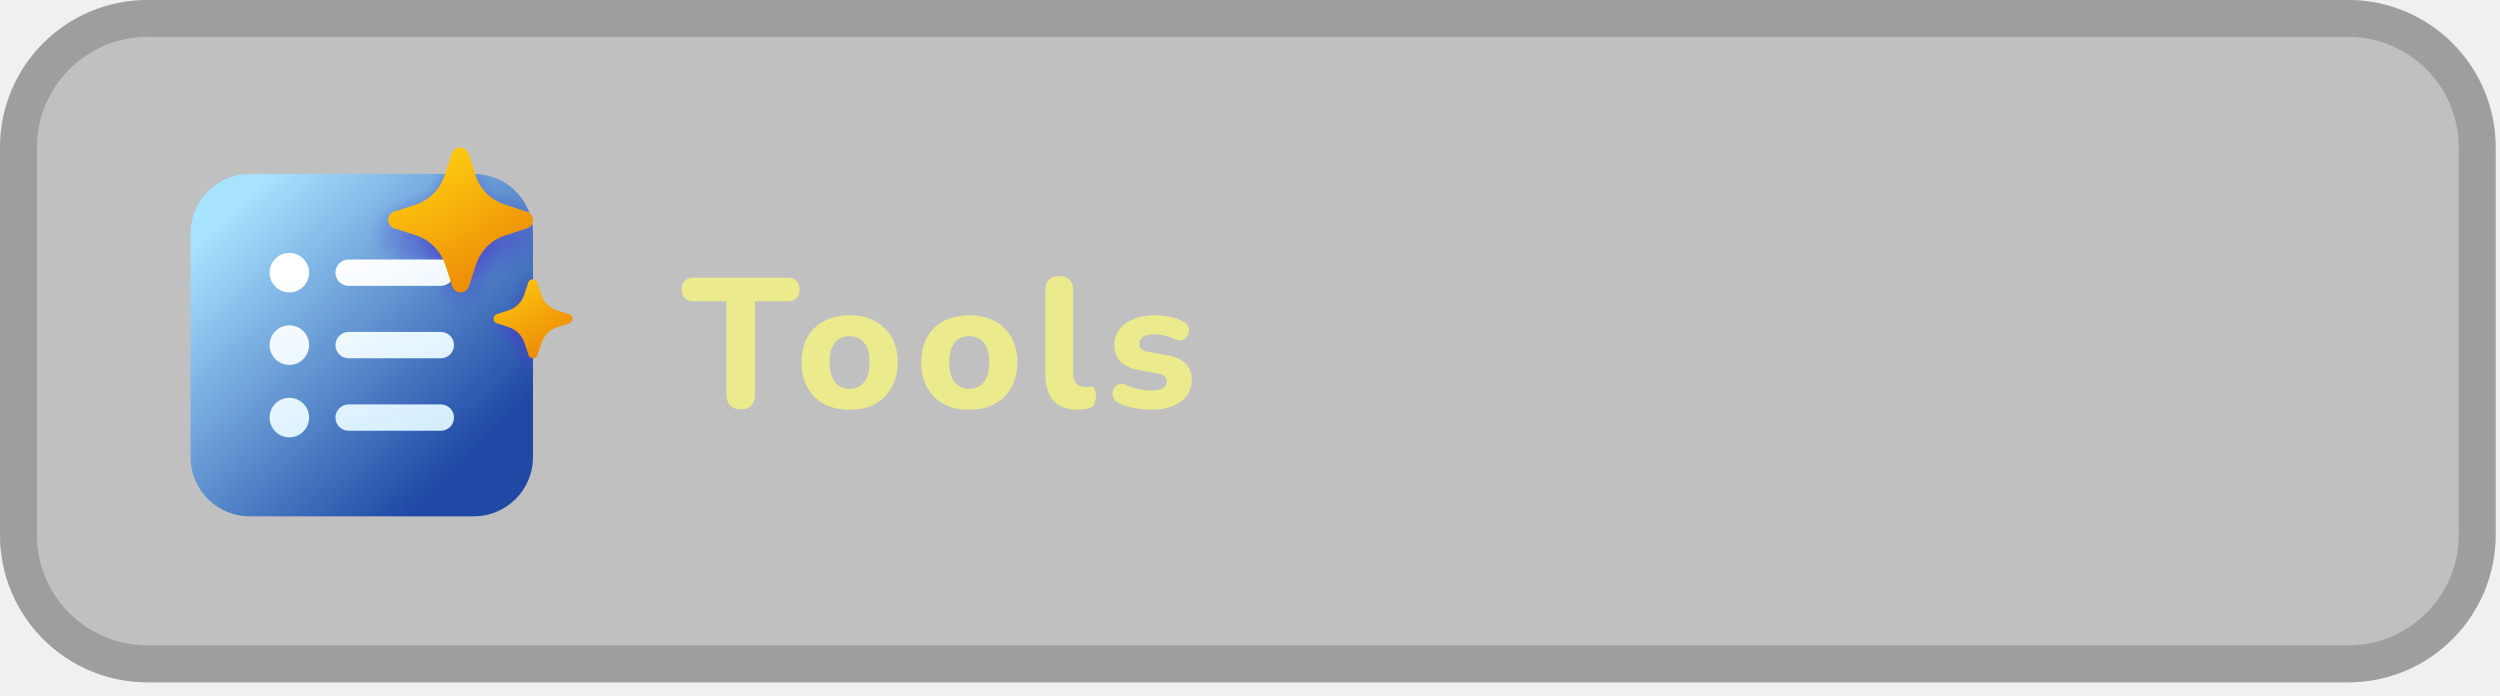
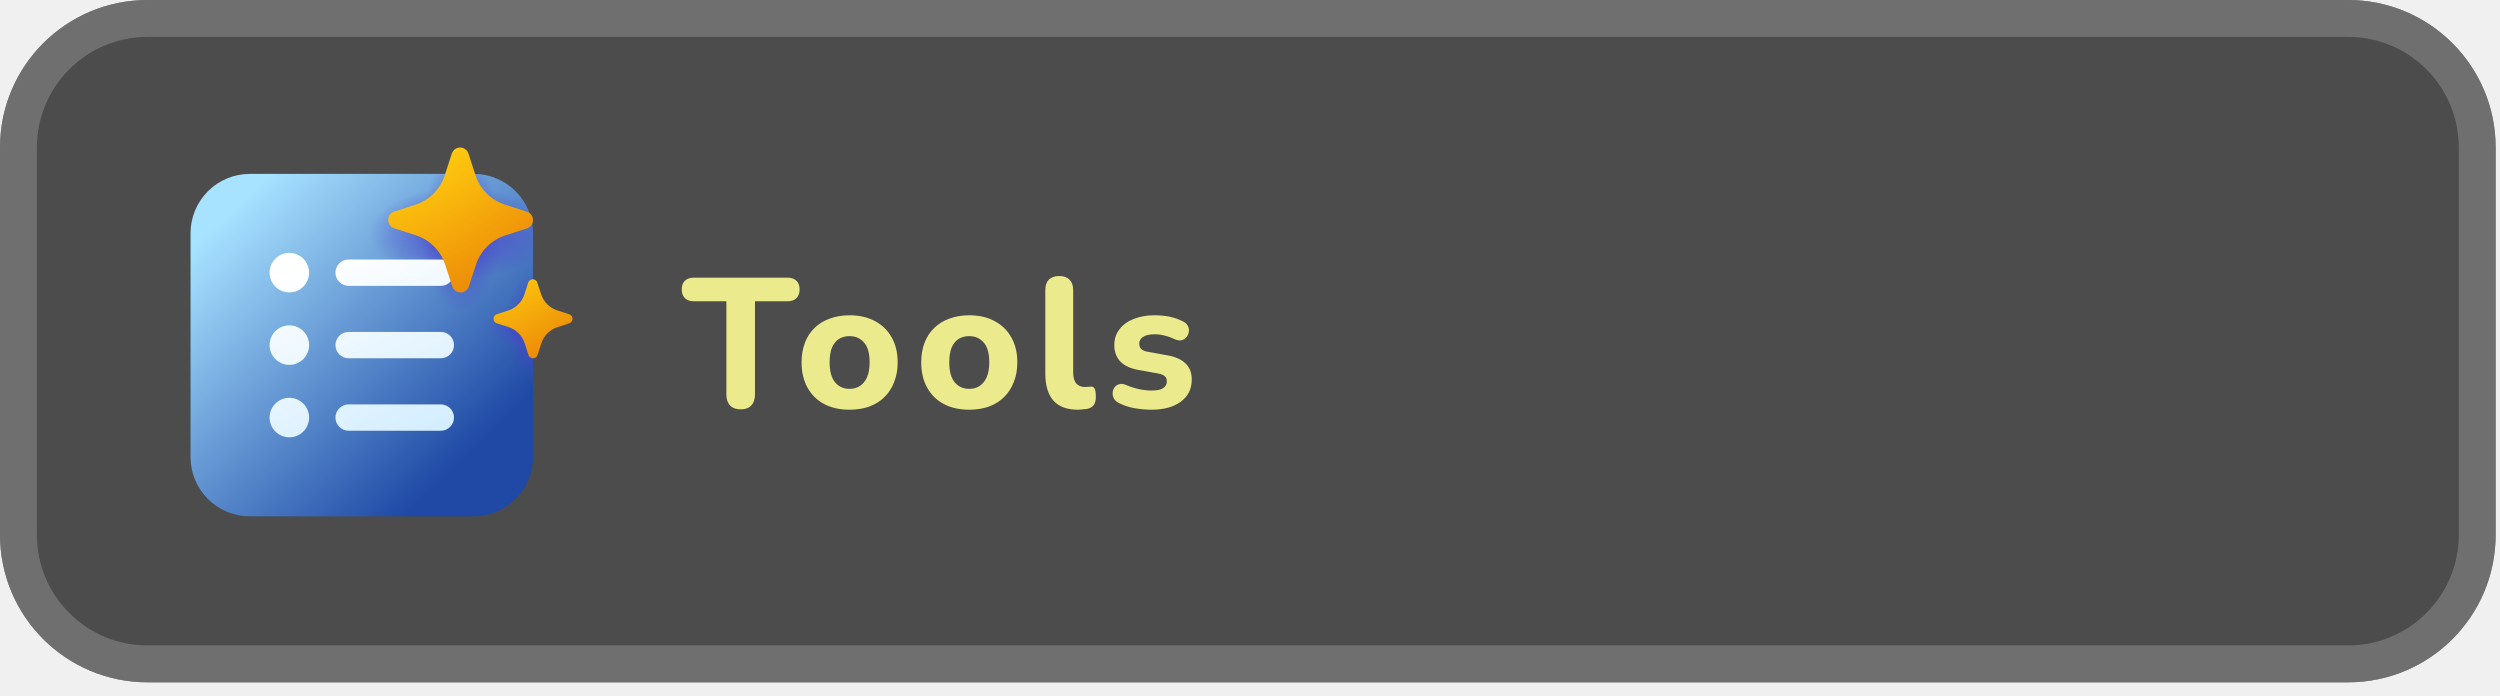
<svg xmlns="http://www.w3.org/2000/svg" width="151" height="42" viewBox="0 0 151 42" fill="none">
  <g clip-path="url(#clip0_61_358)">
-     <rect width="150.738" height="41.212" rx="8.911" fill="black" fill-opacity="0.2" />
+     <rect width="150.738" height="41.212" rx="8.911" fill="#3A3A3A" fill-opacity="0.9" />
    <path d="M44.742 24.724C44.46 24.724 44.245 24.646 44.096 24.49C43.948 24.334 43.874 24.115 43.874 23.833V18.197H41.902C41.672 18.197 41.494 18.134 41.368 18.007C41.241 17.881 41.178 17.707 41.178 17.484C41.178 17.254 41.241 17.079 41.368 16.96C41.494 16.834 41.672 16.771 41.902 16.771H47.572C47.802 16.771 47.98 16.834 48.106 16.96C48.233 17.079 48.296 17.254 48.296 17.484C48.296 17.707 48.233 17.881 48.106 18.007C47.98 18.134 47.802 18.197 47.572 18.197H45.6V23.833C45.6 24.115 45.526 24.334 45.377 24.49C45.236 24.646 45.025 24.724 44.742 24.724ZM51.311 24.746C50.724 24.746 50.212 24.631 49.774 24.401C49.343 24.171 49.009 23.84 48.772 23.41C48.534 22.979 48.415 22.47 48.415 21.884C48.415 21.445 48.482 21.052 48.616 20.703C48.749 20.354 48.942 20.057 49.195 19.812C49.455 19.559 49.763 19.37 50.119 19.244C50.476 19.11 50.873 19.043 51.311 19.043C51.898 19.043 52.406 19.158 52.837 19.389C53.275 19.619 53.613 19.945 53.851 20.369C54.096 20.792 54.218 21.297 54.218 21.884C54.218 22.329 54.148 22.726 54.007 23.075C53.873 23.424 53.68 23.725 53.427 23.977C53.175 24.23 52.867 24.423 52.503 24.557C52.147 24.683 51.749 24.746 51.311 24.746ZM51.311 23.487C51.556 23.487 51.768 23.428 51.946 23.309C52.124 23.19 52.265 23.016 52.369 22.786C52.473 22.548 52.525 22.247 52.525 21.884C52.525 21.341 52.414 20.944 52.191 20.692C51.968 20.432 51.675 20.302 51.311 20.302C51.074 20.302 50.862 20.358 50.676 20.469C50.498 20.58 50.357 20.755 50.253 20.992C50.156 21.223 50.108 21.52 50.108 21.884C50.108 22.426 50.22 22.83 50.442 23.098C50.665 23.358 50.955 23.487 51.311 23.487ZM58.538 24.746C57.952 24.746 57.439 24.631 57.001 24.401C56.571 24.171 56.236 23.84 55.999 23.41C55.761 22.979 55.642 22.47 55.642 21.884C55.642 21.445 55.709 21.052 55.843 20.703C55.977 20.354 56.17 20.057 56.422 19.812C56.682 19.559 56.99 19.37 57.347 19.244C57.703 19.11 58.1 19.043 58.538 19.043C59.125 19.043 59.634 19.158 60.064 19.389C60.502 19.619 60.84 19.945 61.078 20.369C61.323 20.792 61.446 21.297 61.446 21.884C61.446 22.329 61.375 22.726 61.234 23.075C61.1 23.424 60.907 23.725 60.655 23.977C60.402 24.23 60.094 24.423 59.73 24.557C59.374 24.683 58.977 24.746 58.538 24.746ZM58.538 23.487C58.783 23.487 58.995 23.428 59.173 23.309C59.352 23.19 59.492 23.016 59.596 22.786C59.7 22.548 59.752 22.247 59.752 21.884C59.752 21.341 59.641 20.944 59.418 20.692C59.196 20.432 58.902 20.302 58.538 20.302C58.301 20.302 58.089 20.358 57.904 20.469C57.725 20.58 57.584 20.755 57.48 20.992C57.384 21.223 57.335 21.52 57.335 21.884C57.335 22.426 57.447 22.83 57.67 23.098C57.892 23.358 58.182 23.487 58.538 23.487ZM65.109 24.746C64.448 24.746 63.954 24.564 63.627 24.2C63.3 23.829 63.137 23.279 63.137 22.552V17.529C63.137 17.246 63.208 17.035 63.349 16.894C63.497 16.745 63.709 16.671 63.983 16.671C64.251 16.671 64.455 16.745 64.596 16.894C64.745 17.035 64.819 17.246 64.819 17.529V22.485C64.819 22.789 64.882 23.016 65.008 23.164C65.142 23.305 65.316 23.376 65.532 23.376C65.591 23.376 65.647 23.372 65.699 23.365C65.751 23.358 65.806 23.354 65.866 23.354C65.985 23.339 66.066 23.376 66.111 23.465C66.163 23.547 66.189 23.714 66.189 23.966C66.189 24.189 66.144 24.36 66.055 24.479C65.966 24.59 65.829 24.664 65.643 24.701C65.569 24.709 65.483 24.716 65.387 24.724C65.29 24.739 65.198 24.746 65.109 24.746ZM69.554 24.746C69.227 24.746 68.889 24.716 68.54 24.657C68.199 24.598 67.887 24.497 67.605 24.356C67.456 24.282 67.349 24.189 67.282 24.078C67.222 23.959 67.196 23.84 67.204 23.721C67.211 23.602 67.248 23.495 67.315 23.398C67.389 23.302 67.482 23.239 67.594 23.209C67.713 23.172 67.842 23.183 67.984 23.242C68.288 23.369 68.566 23.458 68.819 23.51C69.071 23.562 69.32 23.588 69.565 23.588C69.885 23.588 70.115 23.539 70.256 23.443C70.404 23.339 70.478 23.205 70.478 23.042C70.478 22.893 70.43 22.782 70.334 22.708C70.237 22.634 70.096 22.581 69.91 22.552L68.741 22.34C68.281 22.259 67.924 22.091 67.672 21.839C67.427 21.579 67.304 21.249 67.304 20.848C67.304 20.476 67.408 20.157 67.616 19.89C67.824 19.615 68.11 19.407 68.474 19.266C68.845 19.117 69.264 19.043 69.732 19.043C70.066 19.043 70.374 19.073 70.657 19.132C70.939 19.192 71.21 19.288 71.47 19.422C71.603 19.489 71.696 19.578 71.748 19.689C71.808 19.801 71.826 19.916 71.804 20.035C71.789 20.153 71.745 20.261 71.67 20.358C71.596 20.454 71.499 20.517 71.381 20.547C71.269 20.577 71.139 20.562 70.991 20.502C70.753 20.391 70.534 20.313 70.334 20.268C70.133 20.216 69.94 20.191 69.754 20.191C69.42 20.191 69.179 20.246 69.031 20.358C68.882 20.462 68.808 20.595 68.808 20.759C68.808 20.885 68.849 20.992 68.93 21.082C69.019 21.163 69.153 21.219 69.331 21.249L70.501 21.46C70.983 21.542 71.351 21.705 71.603 21.95C71.856 22.188 71.982 22.515 71.982 22.93C71.982 23.495 71.759 23.94 71.314 24.267C70.876 24.586 70.289 24.746 69.554 24.746Z" fill="#EBEB8D" />
    <path d="M15.09 10.503C14.14 10.503 13.229 10.88 12.558 11.552C11.887 12.223 11.509 13.133 11.509 14.083V27.608C11.509 28.557 11.887 29.468 12.558 30.139C13.229 30.81 14.14 31.188 15.09 31.188H28.614C29.564 31.188 30.474 30.81 31.146 30.139C31.817 29.468 32.194 28.557 32.194 27.608V14.083C32.194 13.133 31.817 12.223 31.146 11.552C30.474 10.88 29.564 10.503 28.614 10.503H15.09Z" fill="url(#paint0_linear_61_358)" />
    <path d="M15.09 10.503C14.14 10.503 13.229 10.88 12.558 11.552C11.887 12.223 11.509 13.133 11.509 14.083V27.608C11.509 28.557 11.887 29.468 12.558 30.139C13.229 30.81 14.14 31.188 15.09 31.188H28.614C29.564 31.188 30.474 30.81 31.146 30.139C31.817 29.468 32.194 28.557 32.194 27.608V14.083C32.194 13.133 31.817 12.223 31.146 11.552C30.474 10.88 29.564 10.503 28.614 10.503H15.09Z" fill="url(#paint1_radial_61_358)" />
    <path d="M15.09 10.503C14.14 10.503 13.229 10.88 12.558 11.552C11.887 12.223 11.509 13.133 11.509 14.083V27.608C11.509 28.557 11.887 29.468 12.558 30.139C13.229 30.81 14.14 31.188 15.09 31.188H28.614C29.564 31.188 30.474 30.81 31.146 30.139C31.817 29.468 32.194 28.557 32.194 27.608V14.083C32.194 13.133 31.817 12.223 31.146 11.552C30.474 10.88 29.564 10.503 28.614 10.503H15.09Z" fill="url(#paint2_radial_61_358)" />
    <path d="M15.09 10.503C14.14 10.503 13.229 10.88 12.558 11.552C11.887 12.223 11.509 13.133 11.509 14.083V27.608C11.509 28.557 11.887 29.468 12.558 30.139C13.229 30.81 14.14 31.188 15.09 31.188H28.614C29.564 31.188 30.474 30.81 31.146 30.139C31.817 29.468 32.194 28.557 32.194 27.608V14.083C32.194 13.133 31.817 12.223 31.146 11.552C30.474 10.88 29.564 10.503 28.614 10.503H15.09Z" fill="url(#paint3_radial_61_358)" />
    <path d="M15.09 10.503C14.14 10.503 13.229 10.88 12.558 11.552C11.887 12.223 11.509 13.133 11.509 14.083V27.608C11.509 28.557 11.887 29.468 12.558 30.139C13.229 30.81 14.14 31.188 15.09 31.188H28.614C29.564 31.188 30.474 30.81 31.146 30.139C31.817 29.468 32.194 28.557 32.194 27.608V14.083C32.194 13.133 31.817 12.223 31.146 11.552C30.474 10.88 29.564 10.503 28.614 10.503H15.09Z" fill="url(#paint4_radial_61_358)" />
    <path d="M18.67 16.469C18.67 16.153 18.544 15.849 18.32 15.625C18.096 15.402 17.793 15.276 17.476 15.276C17.16 15.276 16.856 15.402 16.633 15.625C16.409 15.849 16.283 16.153 16.283 16.469C16.283 16.786 16.409 17.089 16.633 17.313C16.856 17.537 17.16 17.663 17.476 17.663C17.793 17.663 18.096 17.537 18.32 17.313C18.544 17.089 18.67 16.786 18.67 16.469ZM18.67 20.845C18.67 20.528 18.544 20.225 18.32 20.001C18.096 19.777 17.793 19.651 17.476 19.651C17.16 19.651 16.856 19.777 16.633 20.001C16.409 20.225 16.283 20.528 16.283 20.845C16.283 21.161 16.409 21.465 16.633 21.689C16.856 21.912 17.16 22.038 17.476 22.038C17.793 22.038 18.096 21.912 18.32 21.689C18.544 21.465 18.67 21.161 18.67 20.845ZM17.476 26.414C17.793 26.414 18.096 26.288 18.32 26.064C18.544 25.84 18.67 25.537 18.67 25.22C18.67 24.904 18.544 24.6 18.32 24.377C18.096 24.153 17.793 24.027 17.476 24.027C17.16 24.027 16.856 24.153 16.633 24.377C16.409 24.6 16.283 24.904 16.283 25.22C16.283 25.537 16.409 25.84 16.633 26.064C16.856 26.288 17.16 26.414 17.476 26.414ZM20.261 16.469C20.261 16.68 20.345 16.883 20.494 17.032C20.643 17.181 20.845 17.265 21.056 17.265H26.625C26.836 17.265 27.039 17.181 27.188 17.032C27.337 16.883 27.421 16.68 27.421 16.469C27.421 16.258 27.337 16.056 27.188 15.907C27.039 15.758 26.836 15.674 26.625 15.674H21.056C20.845 15.674 20.643 15.758 20.494 15.907C20.345 16.056 20.261 16.258 20.261 16.469ZM21.056 20.049C20.845 20.049 20.643 20.133 20.494 20.282C20.345 20.431 20.261 20.634 20.261 20.845C20.261 21.056 20.345 21.258 20.494 21.407C20.643 21.556 20.845 21.64 21.056 21.64H26.625C26.836 21.64 27.039 21.556 27.188 21.407C27.337 21.258 27.421 21.056 27.421 20.845C27.421 20.634 27.337 20.431 27.188 20.282C27.039 20.133 26.836 20.049 26.625 20.049H21.056ZM20.261 25.22C20.261 25.431 20.345 25.634 20.494 25.783C20.643 25.932 20.845 26.016 21.056 26.016H26.625C26.836 26.016 27.039 25.932 27.188 25.783C27.337 25.634 27.421 25.431 27.421 25.22C27.421 25.009 27.337 24.807 27.188 24.658C27.039 24.509 26.836 24.425 26.625 24.425H21.056C20.845 24.425 20.643 24.509 20.494 24.658C20.345 24.807 20.261 25.009 20.261 25.22Z" fill="url(#paint5_linear_61_358)" />
    <path d="M34.374 18.98L33.643 18.742C33.421 18.668 33.22 18.544 33.054 18.378C32.889 18.213 32.764 18.012 32.689 17.79L32.452 17.06C32.432 17.003 32.395 16.955 32.346 16.921C32.298 16.886 32.24 16.868 32.18 16.868C32.12 16.868 32.062 16.886 32.014 16.921C31.965 16.955 31.928 17.003 31.908 17.06L31.67 17.79C31.598 18.01 31.475 18.211 31.312 18.376C31.149 18.541 30.951 18.667 30.731 18.742L30 18.98C29.944 19 29.895 19.037 29.861 19.086C29.827 19.134 29.808 19.193 29.808 19.252C29.808 19.312 29.827 19.37 29.861 19.419C29.895 19.467 29.944 19.504 30 19.524L30.731 19.761C30.953 19.836 31.155 19.961 31.32 20.127C31.486 20.293 31.61 20.495 31.684 20.718L31.922 21.448C31.942 21.504 31.979 21.553 32.028 21.587C32.077 21.622 32.135 21.64 32.194 21.64C32.254 21.64 32.312 21.622 32.361 21.587C32.41 21.553 32.446 21.504 32.466 21.448L32.704 20.718C32.778 20.496 32.903 20.294 33.068 20.129C33.234 19.963 33.435 19.839 33.657 19.765L34.389 19.527C34.445 19.508 34.493 19.471 34.528 19.422C34.562 19.373 34.581 19.315 34.581 19.255C34.581 19.196 34.562 19.138 34.528 19.089C34.493 19.04 34.445 19.003 34.389 18.983L34.374 18.98Z" fill="url(#paint6_radial_61_358)" />
    <path d="M26.446 15.146C26.11 14.714 25.655 14.391 25.136 14.217L23.796 13.783C23.693 13.746 23.604 13.678 23.541 13.589C23.477 13.5 23.444 13.393 23.444 13.284C23.444 13.174 23.477 13.068 23.541 12.978C23.604 12.889 23.693 12.821 23.796 12.785L25.136 12.35C25.533 12.213 25.893 11.987 26.189 11.69C26.486 11.393 26.71 11.033 26.847 10.636L26.858 10.603L27.293 9.265C27.329 9.161 27.397 9.071 27.486 9.008C27.576 8.945 27.683 8.911 27.792 8.911C27.902 8.911 28.009 8.945 28.098 9.008C28.188 9.071 28.255 9.161 28.291 9.265L28.727 10.603C28.862 11.01 29.091 11.38 29.394 11.683C29.698 11.986 30.068 12.214 30.475 12.35L31.814 12.785L31.841 12.791C31.944 12.828 32.034 12.895 32.097 12.985C32.16 13.074 32.194 13.181 32.194 13.29C32.194 13.399 32.16 13.506 32.097 13.596C32.034 13.685 31.944 13.752 31.841 13.789L30.502 14.224C30.094 14.36 29.724 14.588 29.421 14.891C29.118 15.194 28.889 15.564 28.754 15.971L28.318 17.309L28.305 17.343C28.263 17.441 28.193 17.524 28.103 17.581C28.013 17.639 27.907 17.667 27.801 17.664C27.694 17.66 27.591 17.624 27.506 17.561C27.42 17.498 27.355 17.41 27.32 17.309L26.884 15.971C26.786 15.673 26.638 15.395 26.446 15.146Z" fill="url(#paint7_radial_61_358)" />
  </g>
  <rect x="1.114" y="1.114" width="148.51" height="38.984" rx="7.797" stroke="#888888" stroke-opacity="0.6" stroke-width="2.228" />
  <defs>
    <linearGradient id="paint0_linear_61_358" x1="12.249" y1="14.381" x2="26.523" y2="29.212" gradientUnits="userSpaceOnUse">
      <stop stop-color="#A7E2FF" />
      <stop offset="1" stop-color="#1F49A5" />
    </linearGradient>
    <radialGradient id="paint1_radial_61_358" cx="0" cy="0" r="1" gradientUnits="userSpaceOnUse" gradientTransform="translate(32.1944 19.6519) rotate(180) scale(2.7845 1.39058)">
      <stop stop-color="#4A43CB" />
      <stop offset="1" stop-color="#4A43CB" stop-opacity="0" />
    </radialGradient>
    <radialGradient id="paint2_radial_61_358" cx="0" cy="0" r="1" gradientUnits="userSpaceOnUse" gradientTransform="translate(27.8187 14.083) rotate(180) scale(5.569 2.78118)">
      <stop stop-color="#4A43CB" />
      <stop offset="1" stop-color="#4A43CB" stop-opacity="0" />
    </radialGradient>
    <radialGradient id="paint3_radial_61_358" cx="0" cy="0" r="1" gradientUnits="userSpaceOnUse" gradientTransform="translate(27.8187 14.083) rotate(90) scale(4.77336 2.3839)">
      <stop stop-color="#4A43CB" />
      <stop offset="1" stop-color="#4A43CB" stop-opacity="0" />
    </radialGradient>
    <radialGradient id="paint4_radial_61_358" cx="0" cy="0" r="1" gradientUnits="userSpaceOnUse" gradientTransform="translate(32.1944 19.6519) rotate(90) scale(3.18224 1.58927)">
      <stop stop-color="#4A43CB" />
      <stop offset="1" stop-color="#4A43CB" stop-opacity="0" />
    </radialGradient>
    <linearGradient id="paint5_linear_61_358" x1="18.425" y1="16.133" x2="26.608" y2="35.96" gradientUnits="userSpaceOnUse">
      <stop stop-color="white" />
      <stop offset="1" stop-color="#B3E0FF" />
    </linearGradient>
    <radialGradient id="paint6_radial_61_358" cx="0" cy="0" r="1" gradientTransform="matrix(12.2404 24.4208 -19.0162 9.53121 21.5733 -1.09312)" gradientUnits="userSpaceOnUse">
      <stop offset="0.718" stop-color="#FFCD0F" />
      <stop offset="0.991" stop-color="#E67505" />
    </radialGradient>
    <radialGradient id="paint7_radial_61_358" cx="0" cy="0" r="1" gradientTransform="matrix(18.1277 32.9731 -25.6758 14.1154 12.582 -13.1225)" gradientUnits="userSpaceOnUse">
      <stop offset="0.698" stop-color="#FFCD0F" />
      <stop offset="0.991" stop-color="#E67505" />
    </radialGradient>
    <clipPath id="clip0_61_358">
      <rect width="150.738" height="41.212" rx="8.911" fill="white" />
    </clipPath>
  </defs>
</svg>
